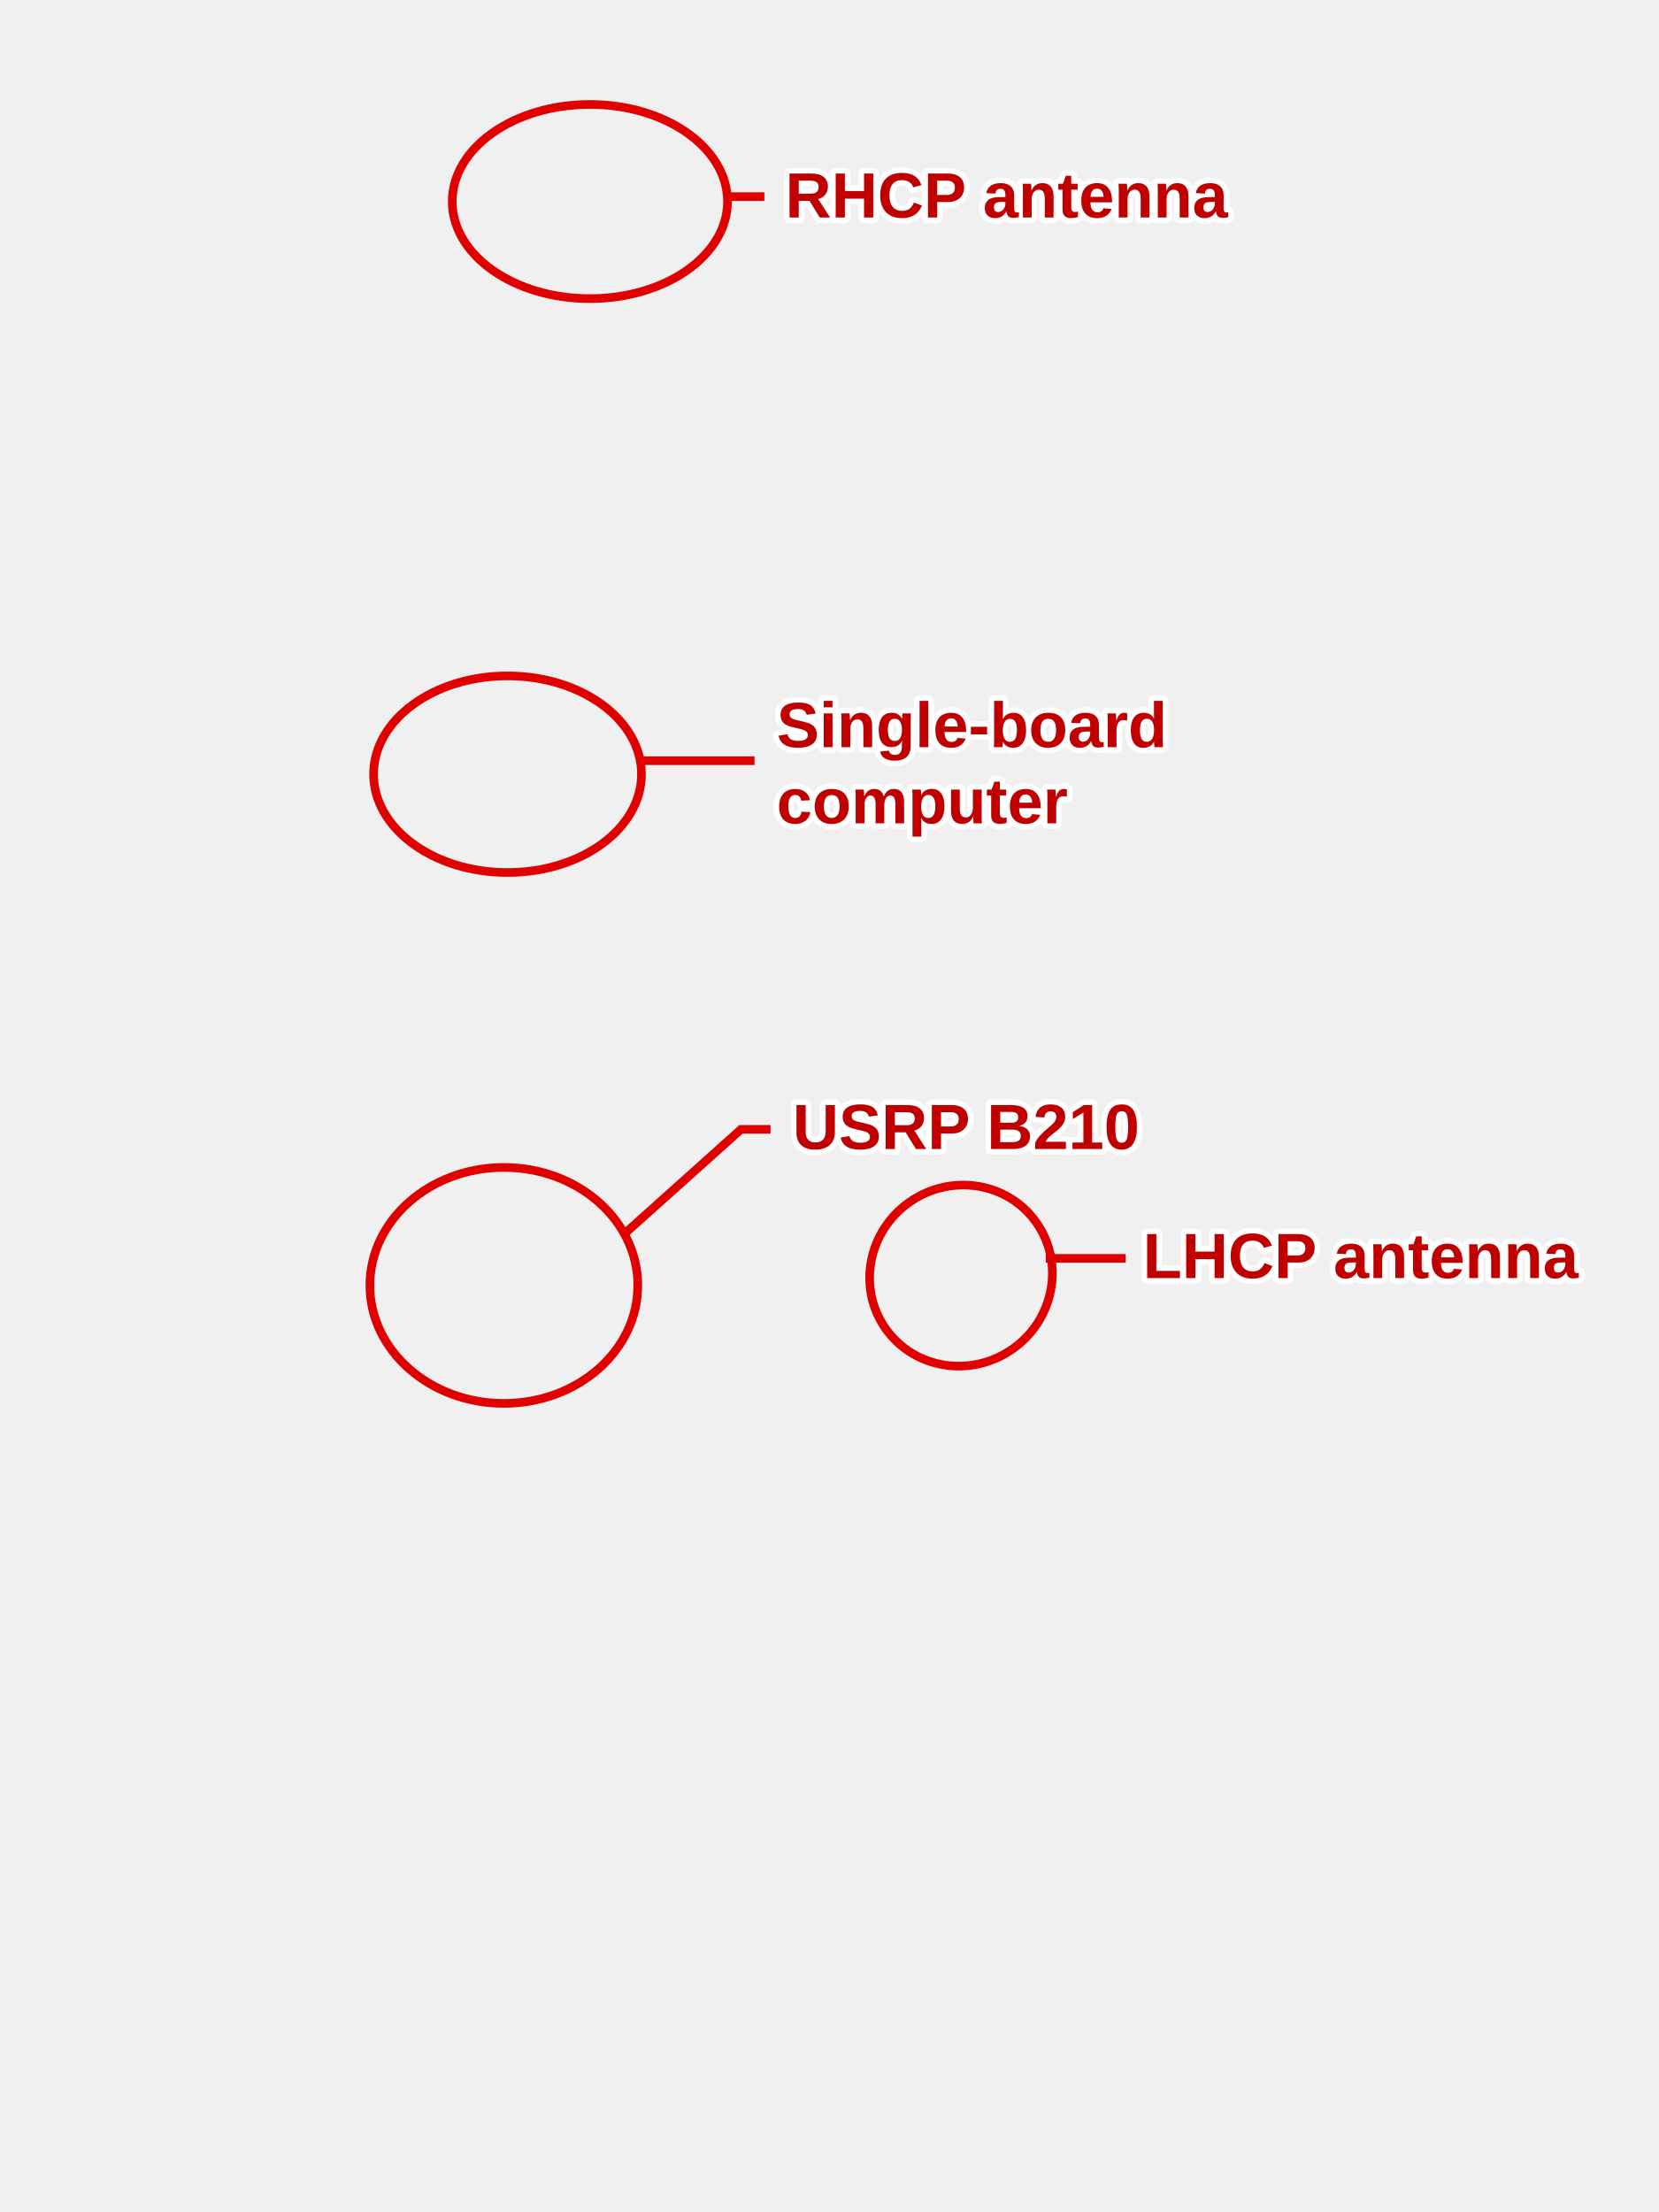
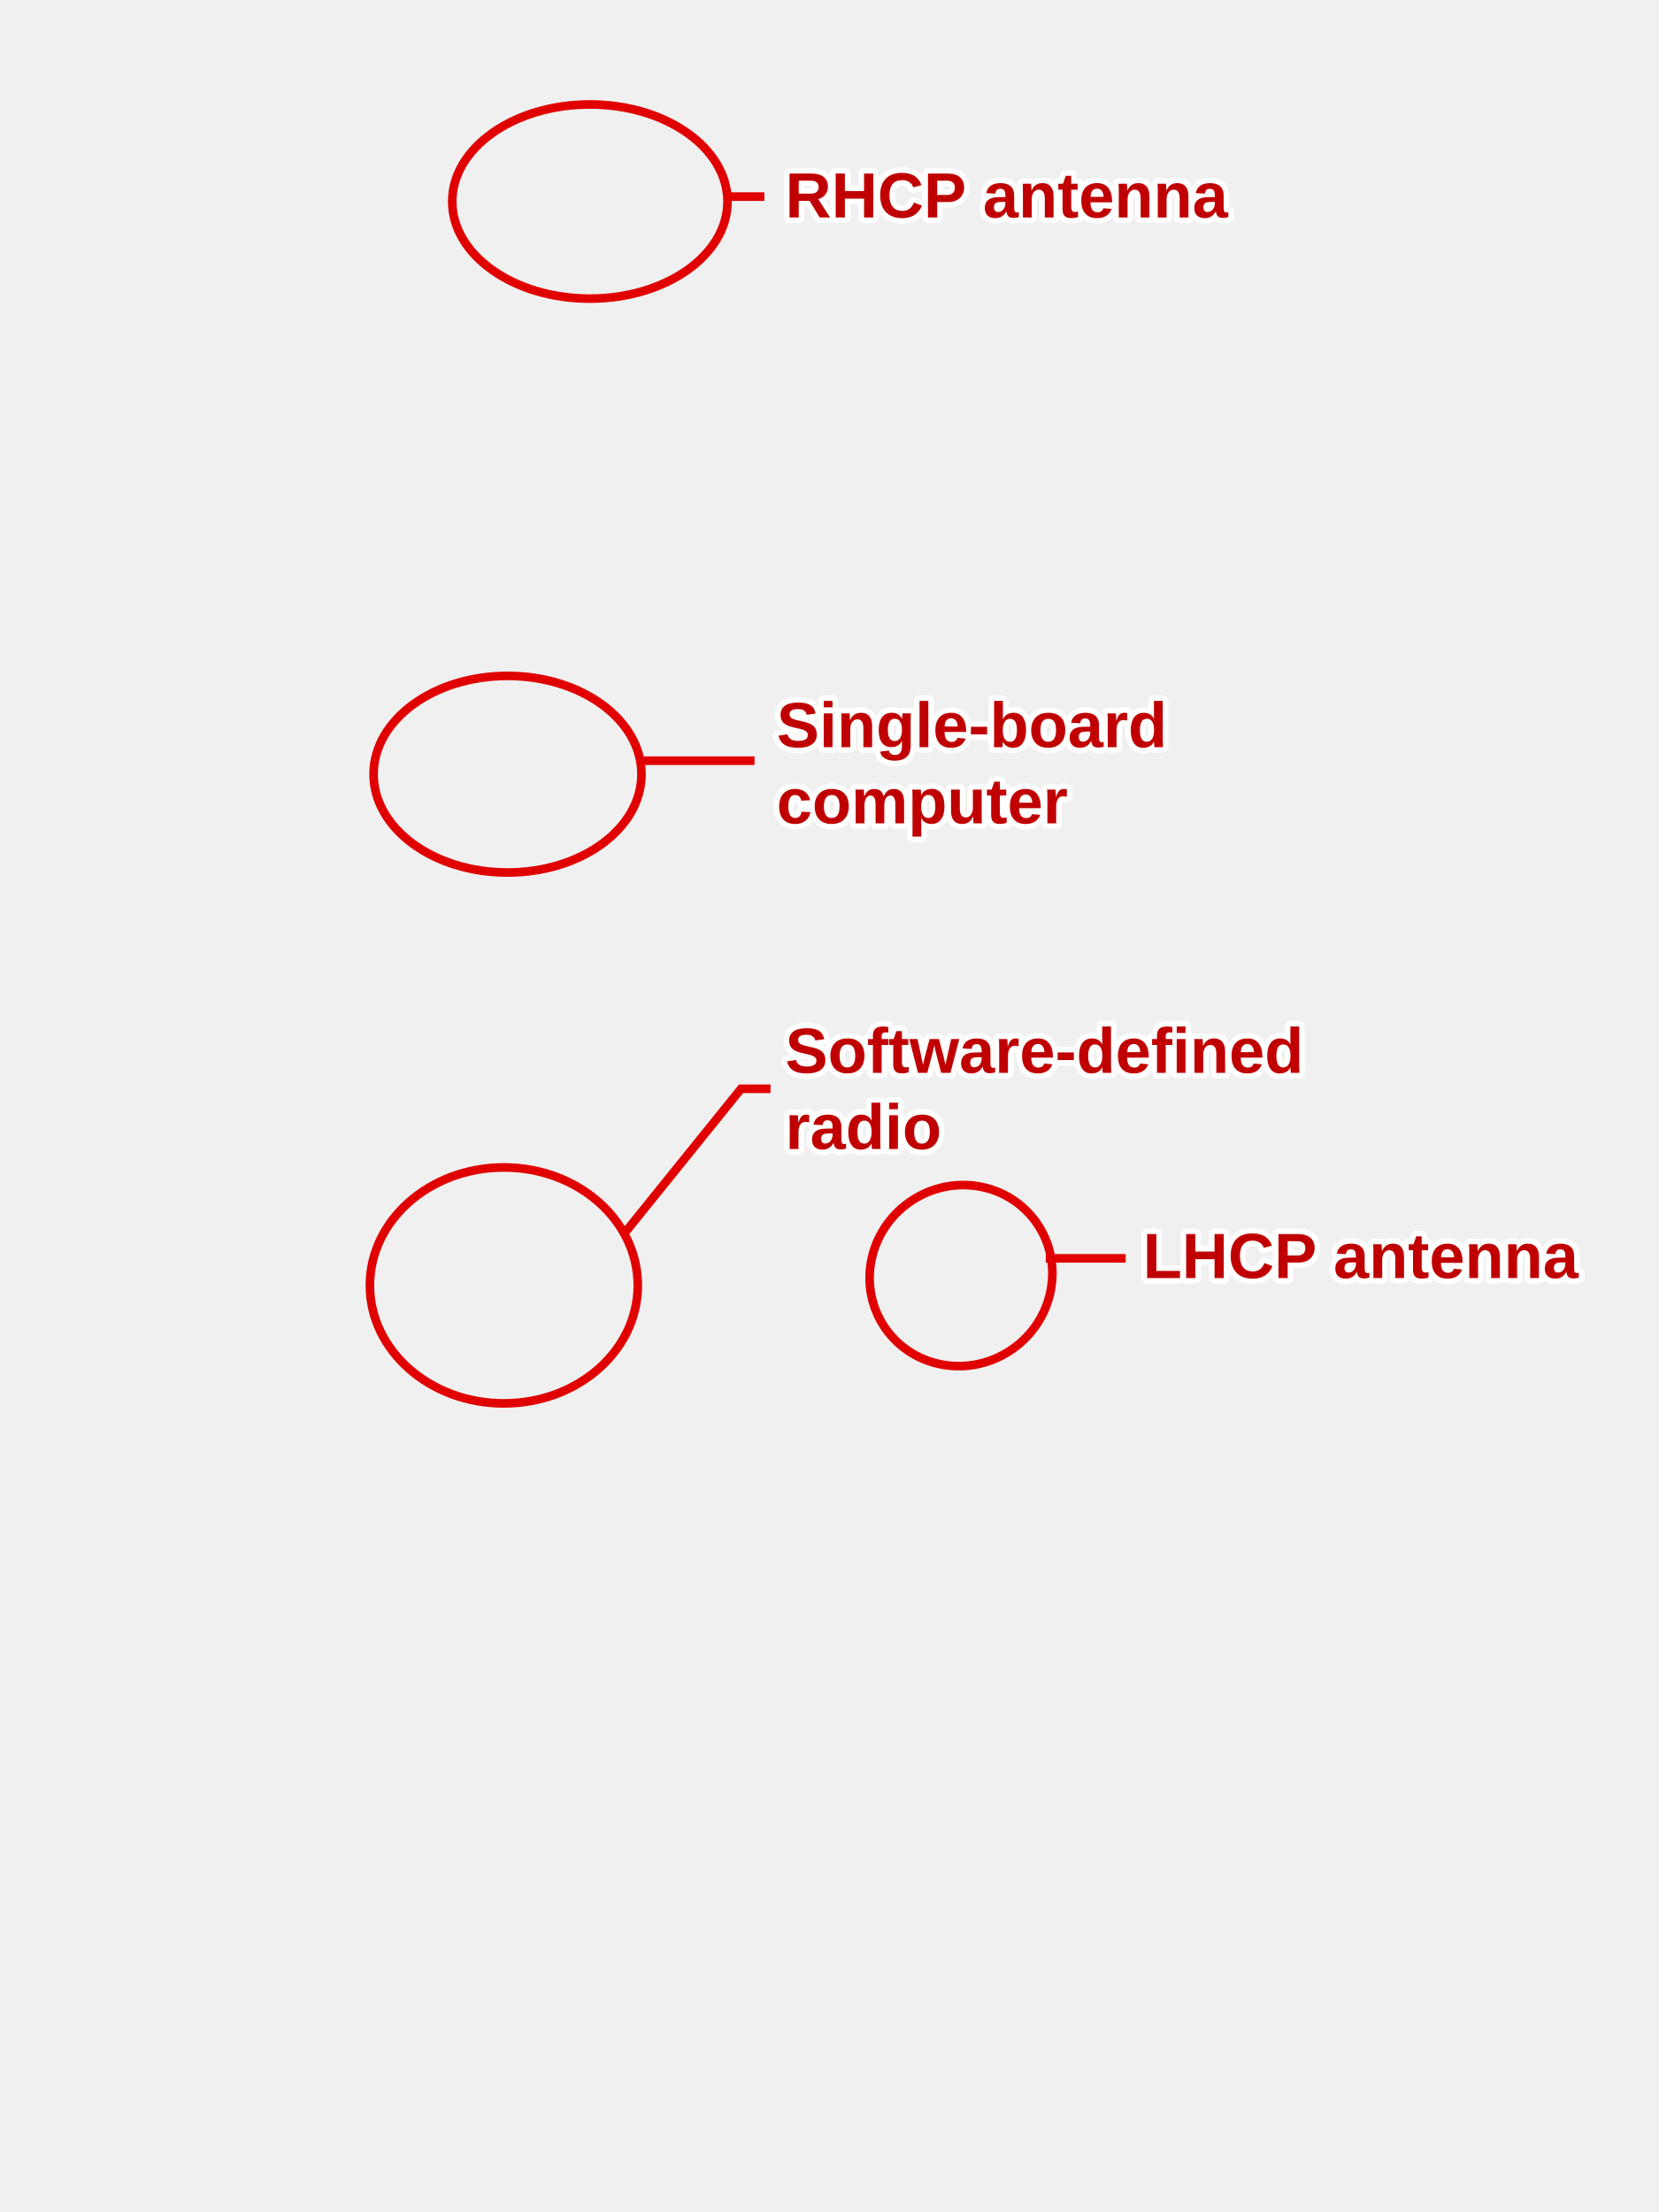
<svg xmlns="http://www.w3.org/2000/svg" viewBox="0 0 1350 1800" aria-hidden="true" focusable="false">
  <g fill="none" stroke="#e00000" stroke-width="7">
    <ellipse cx="480" cy="164" rx="112" ry="79" />
    <ellipse cx="413" cy="630" rx="109" ry="80" />
    <ellipse cx="410" cy="1046" rx="109" ry="96" />
    <ellipse cx="782" cy="1038" rx="75" ry="73" transform="rotate(-35 782 1038)" />
-     <path d="M591 160 H622 M522 619 H614 M507 1005 L603 919 H627 M851 1024 H916" />
+     <path d="M591 160 H622 M522 619 H614 M507 1005 L603 886 H627 M851 1024 H916" />
  </g>
  <g fill="#c00000" stroke="#fff" stroke-width="9" stroke-linejoin="round" paint-order="stroke" font-family="Arial, sans-serif" font-size="52" font-weight="700">
    <text x="639" y="177">RHCP antenna</text>
    <text x="632" y="608">Single-board<tspan x="632" dy="62">computer</tspan>
    </text>
-     <text x="645" y="935">USRP B210</text>
+     <text x="639" y="873">Software-defined<tspan x="639" dy="62">radio</tspan>
+     </text>
    <text x="930" y="1040">LHCP antenna</text>
  </g>
</svg>
